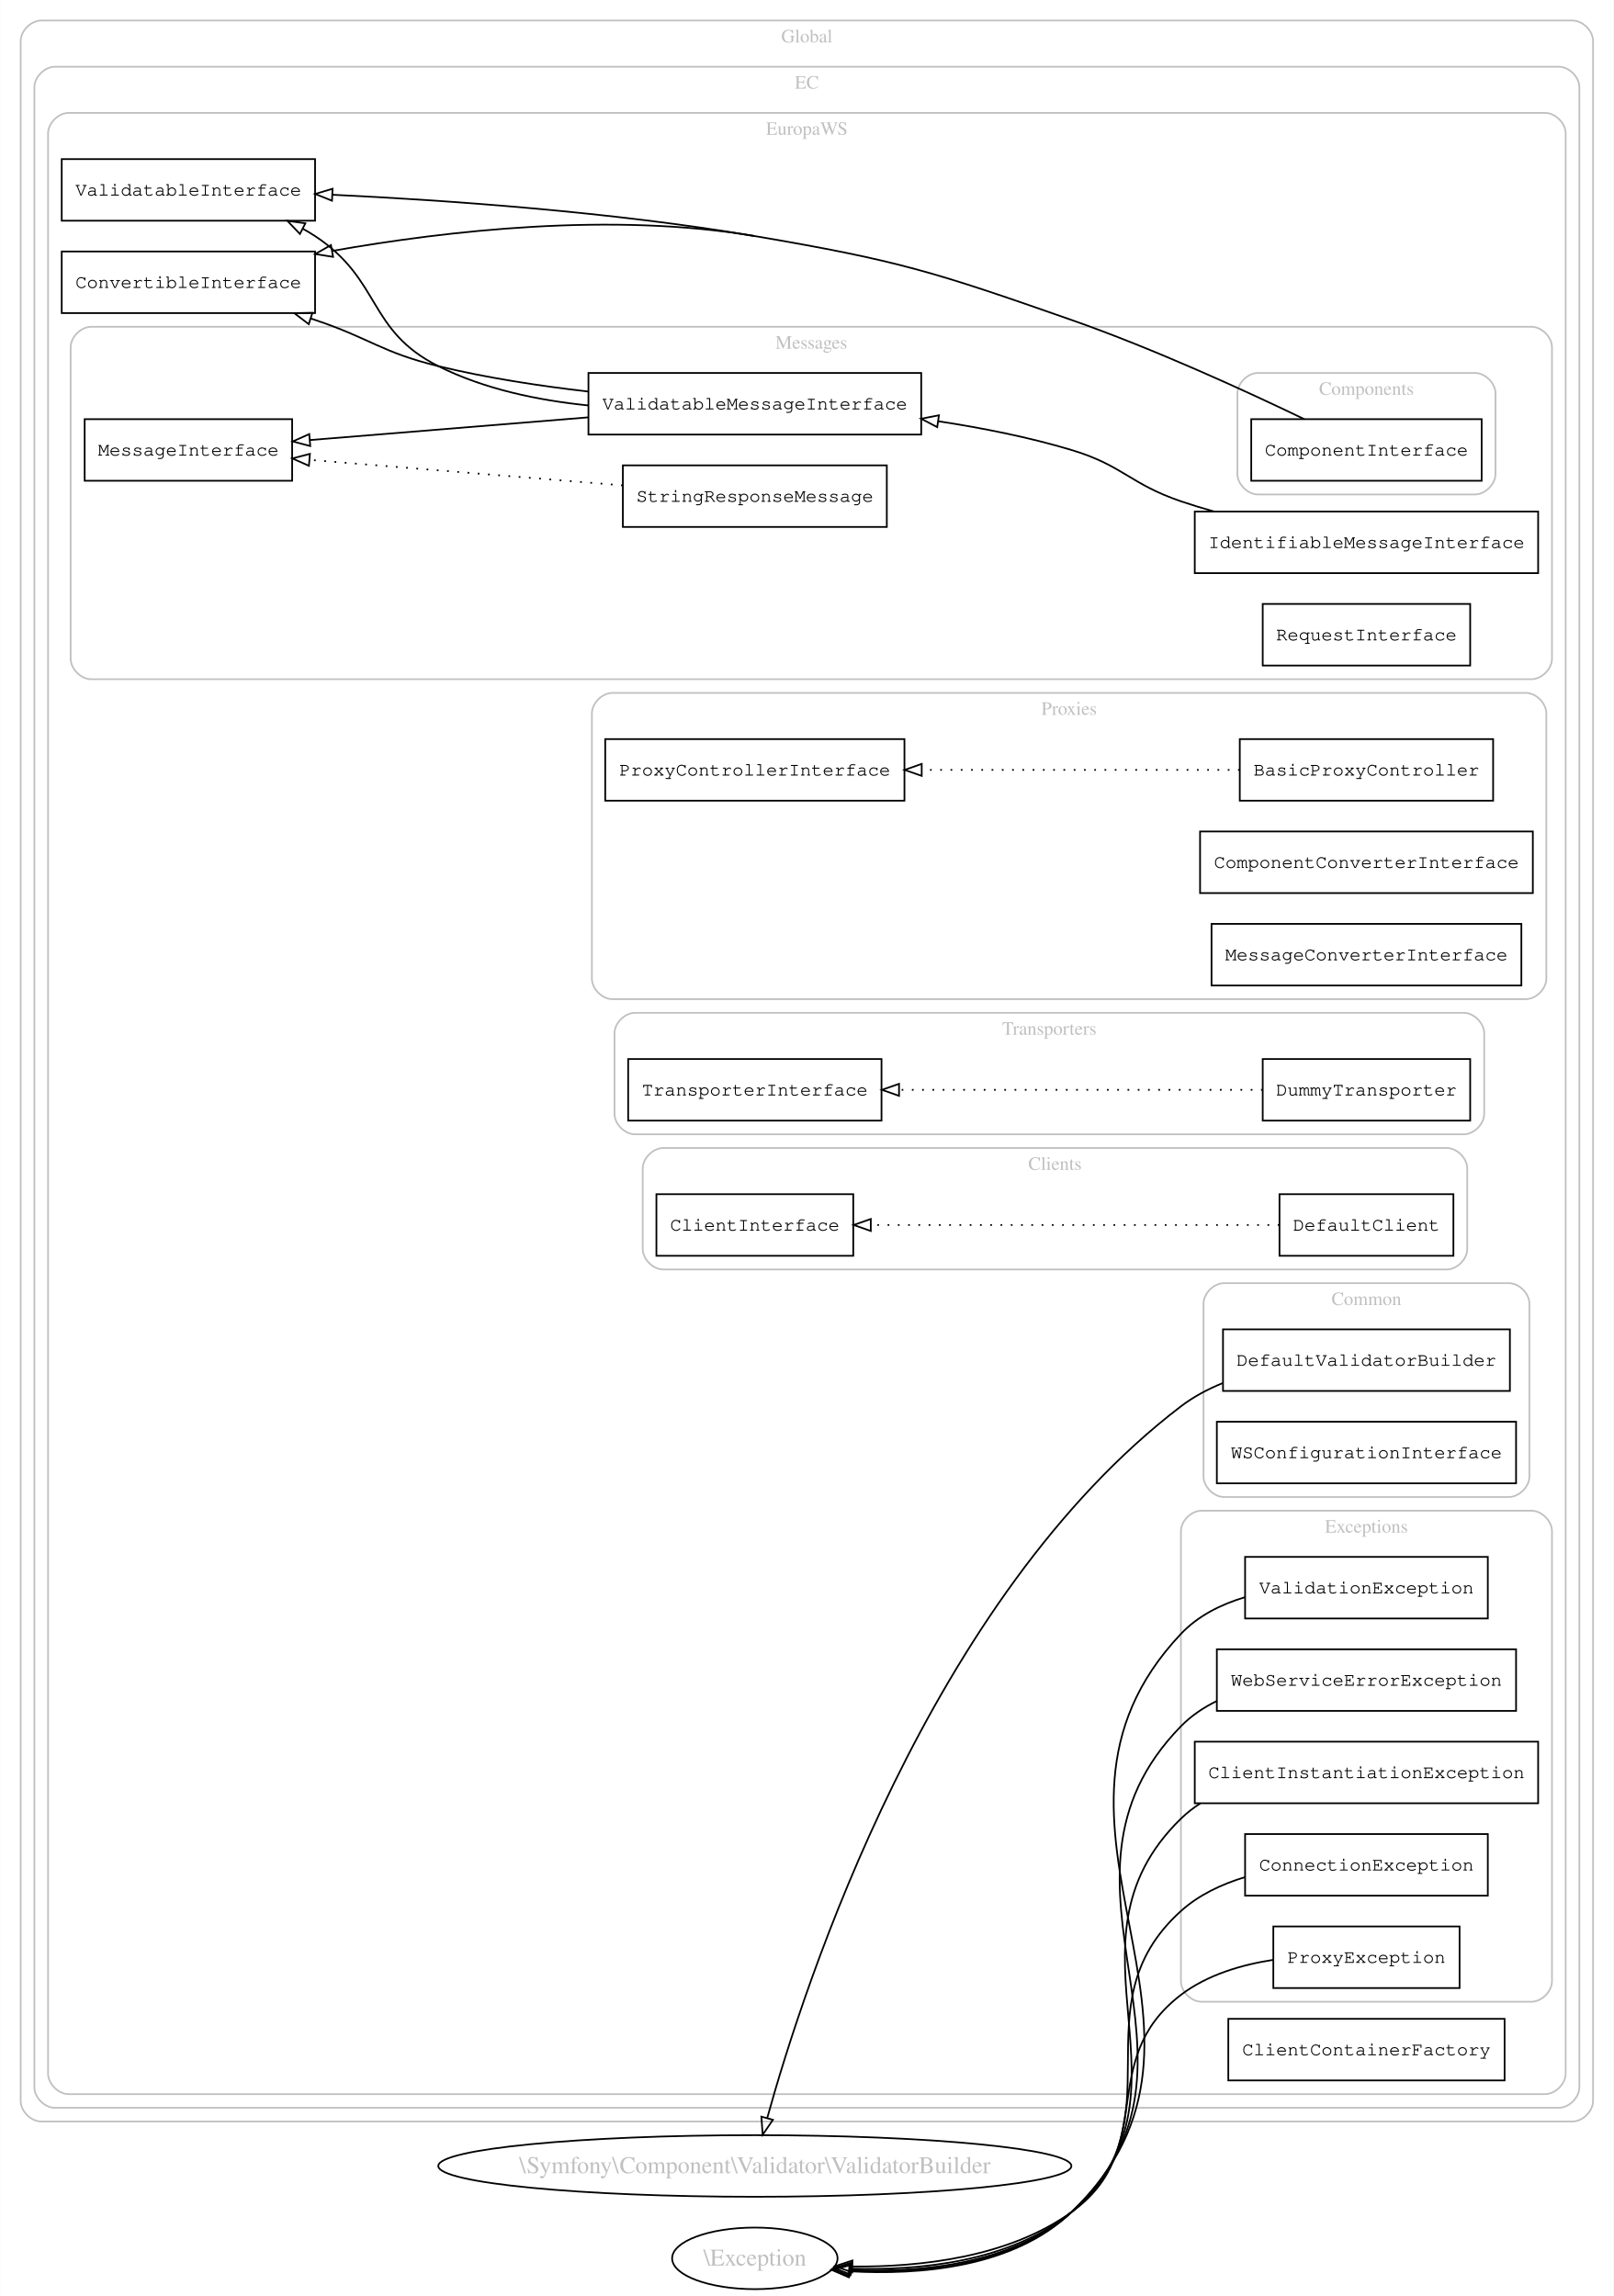
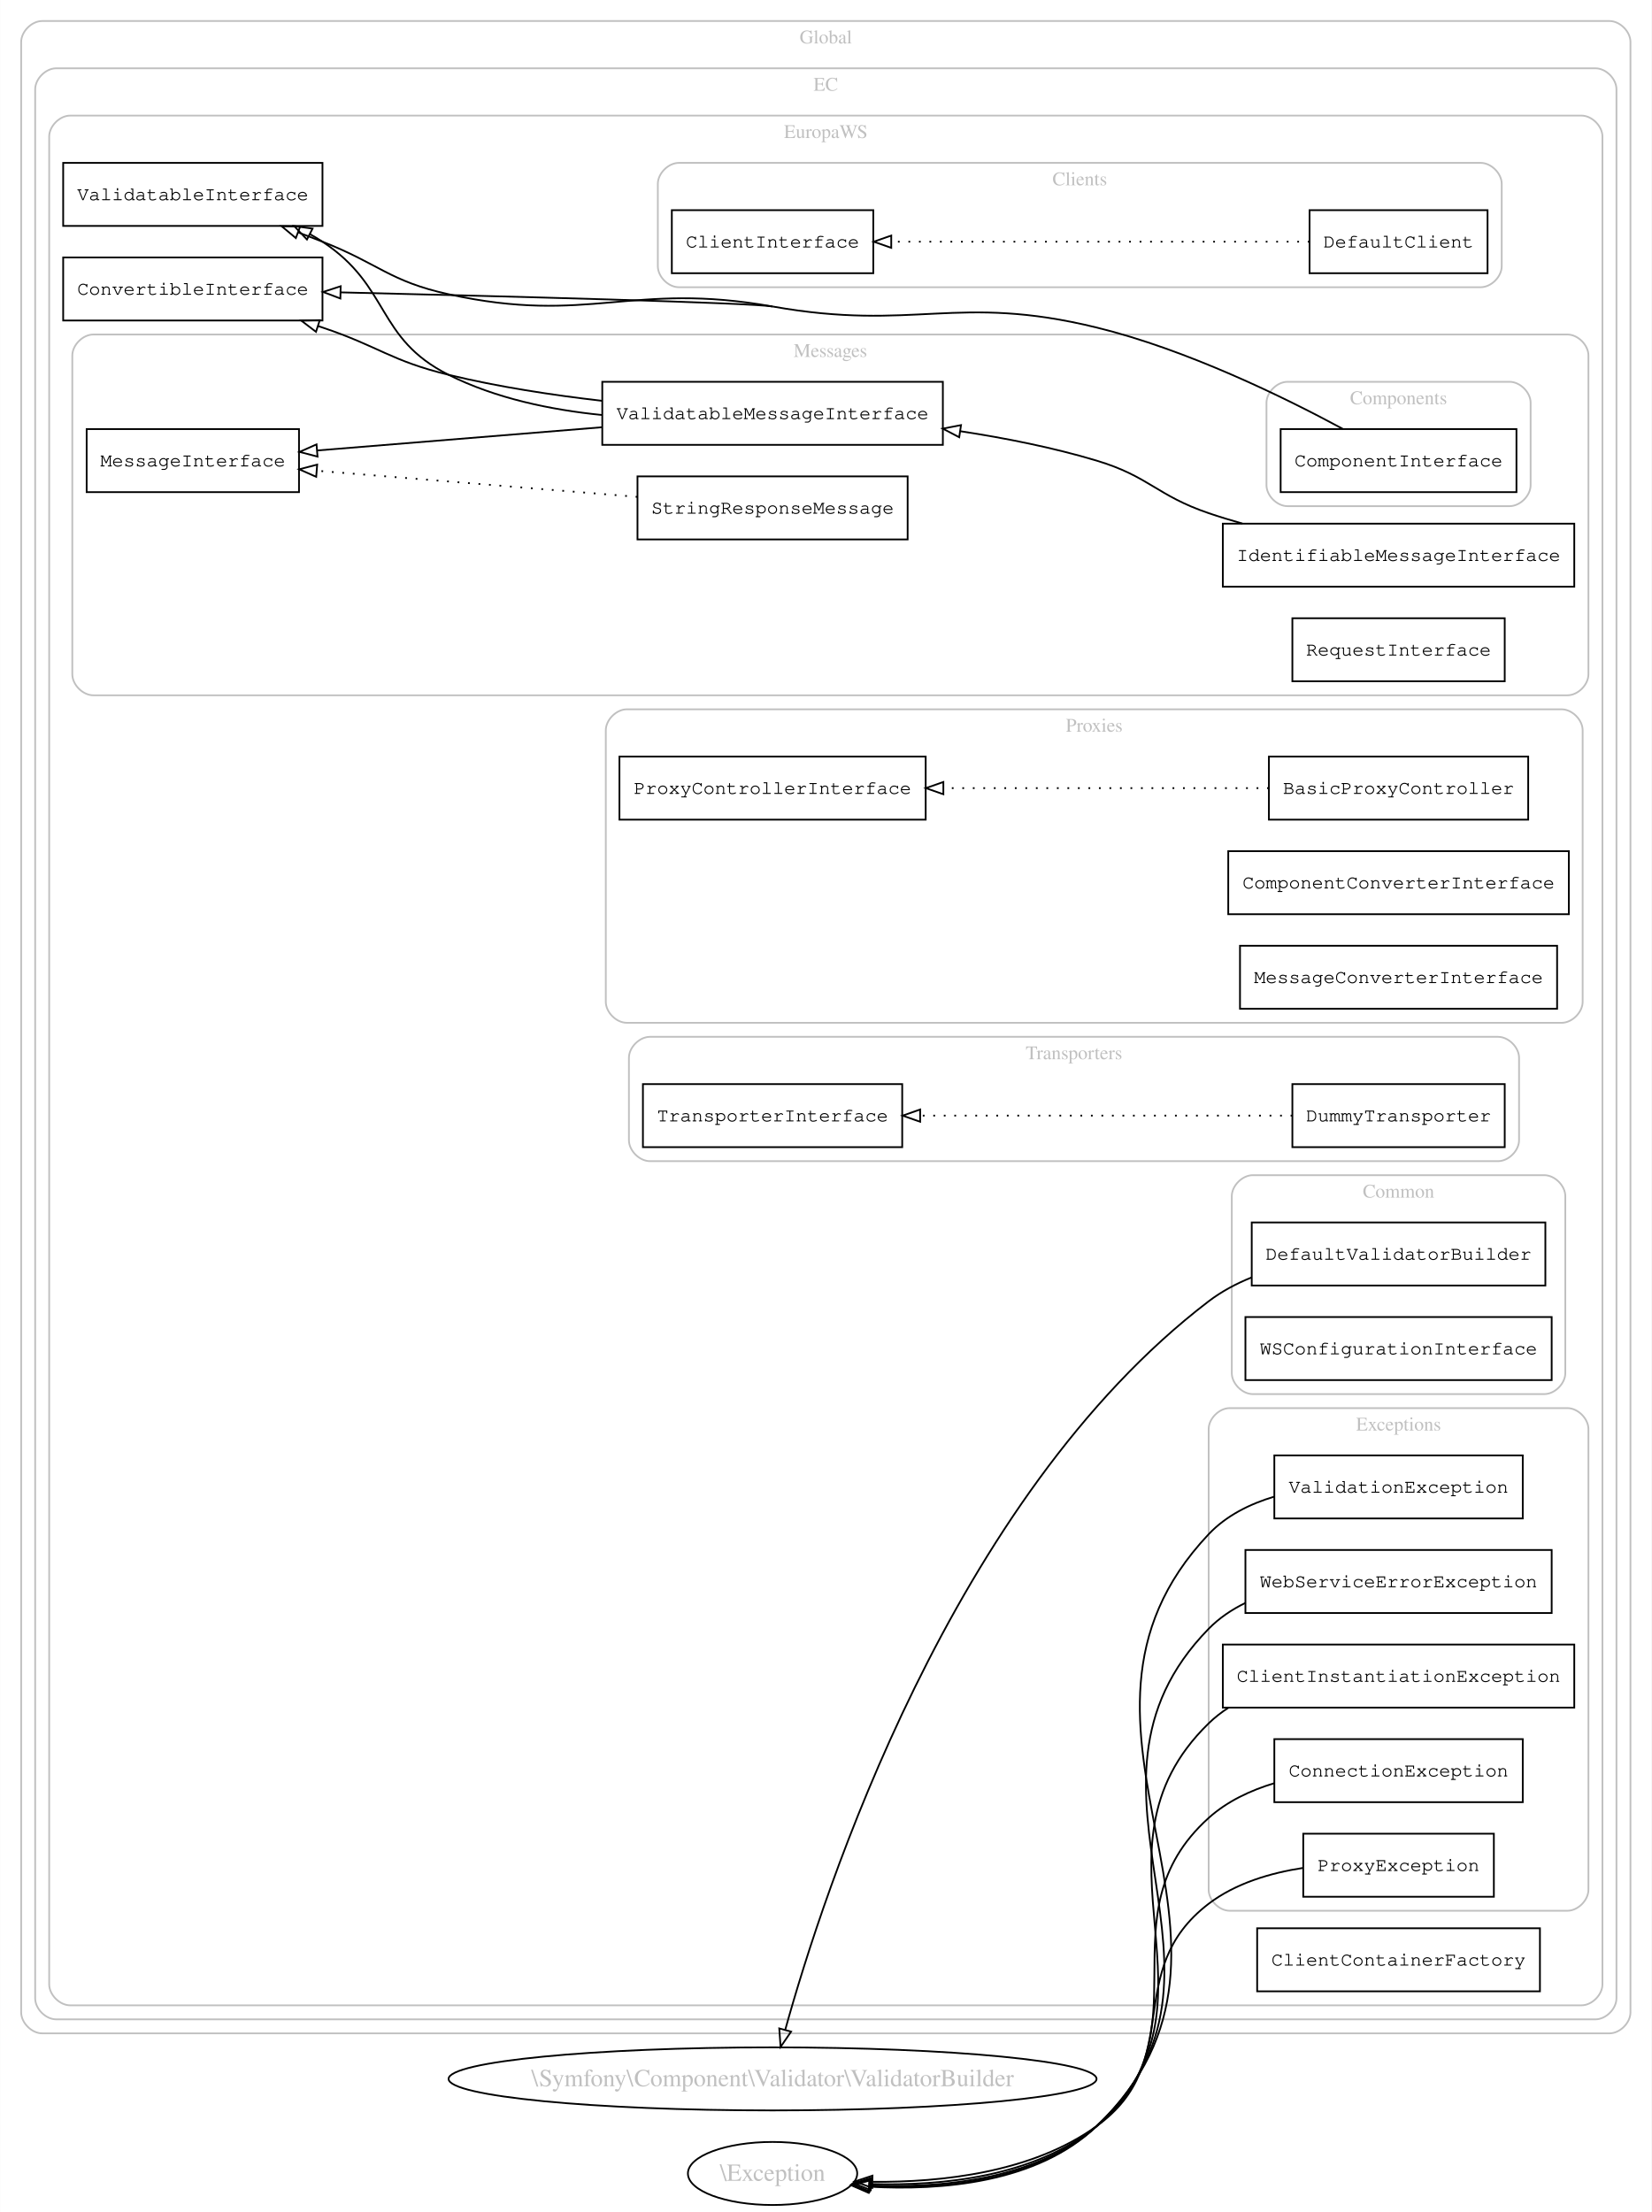
- <svg xmlns="http://www.w3.org/2000/svg" width="943pt" height="1342pt" viewBox="0.00 0.00 942.83 1342.00">
-   <g id="graph0" class="graph" transform="scale(1 1) rotate(0) translate(4 1338)">
-     <polygon fill="#ffffff" stroke="transparent" points="-4,4 -4,-1338 938.831,-1338 938.831,4 -4,4" />
+ <svg xmlns="http://www.w3.org/2000/svg" width="943pt" height="1263pt" viewBox="0.00 0.00 942.83 1263.00">
+   <g id="graph0" class="graph" transform="scale(1 1) rotate(0) translate(4 1259)">
+     <polygon fill="#ffffff" stroke="transparent" points="-4,4 -4,-1259 938.831,-1259 938.831,4 -4,4" />
    <g id="clust1" class="cluster">
-       <path fill="none" stroke="#c0c0c0" d="M20,-98C20,-98 914.831,-98 914.831,-98 920.831,-98 926.831,-104 926.831,-110 926.831,-110 926.831,-1314 926.831,-1314 926.831,-1320 920.831,-1326 914.831,-1326 914.831,-1326 20,-1326 20,-1326 14,-1326 8,-1320 8,-1314 8,-1314 8,-110 8,-110 8,-104 14,-98 20,-98" />
-       <text text-anchor="middle" x="467.416" y="-1313.2" font-family="Times,serif" font-size="11.00" fill="#c0c0c0">Global</text>
+       <path fill="none" stroke="#c0c0c0" d="M20,-98C20,-98 914.831,-98 914.831,-98 920.831,-98 926.831,-104 926.831,-110 926.831,-110 926.831,-1235 926.831,-1235 926.831,-1241 920.831,-1247 914.831,-1247 914.831,-1247 20,-1247 20,-1247 14,-1247 8,-1241 8,-1235 8,-1235 8,-110 8,-110 8,-104 14,-98 20,-98" />
+       <text text-anchor="middle" x="467.416" y="-1234.2" font-family="Times,serif" font-size="11.00" fill="#c0c0c0">Global</text>
    </g>
    <g id="clust2" class="cluster">
-       <path fill="none" stroke="#c0c0c0" d="M28,-106C28,-106 906.831,-106 906.831,-106 912.831,-106 918.831,-112 918.831,-118 918.831,-118 918.831,-1287 918.831,-1287 918.831,-1293 912.831,-1299 906.831,-1299 906.831,-1299 28,-1299 28,-1299 22,-1299 16,-1293 16,-1287 16,-1287 16,-118 16,-118 16,-112 22,-106 28,-106" />
-       <text text-anchor="middle" x="467.416" y="-1286.2" font-family="Times,serif" font-size="11.00" fill="#c0c0c0">EC</text>
+       <path fill="none" stroke="#c0c0c0" d="M28,-106C28,-106 906.831,-106 906.831,-106 912.831,-106 918.831,-112 918.831,-118 918.831,-118 918.831,-1208 918.831,-1208 918.831,-1214 912.831,-1220 906.831,-1220 906.831,-1220 28,-1220 28,-1220 22,-1220 16,-1214 16,-1208 16,-1208 16,-118 16,-118 16,-112 22,-106 28,-106" />
+       <text text-anchor="middle" x="467.416" y="-1207.2" font-family="Times,serif" font-size="11.00" fill="#c0c0c0">EC</text>
    </g>
    <g id="clust3" class="cluster">
-       <path fill="none" stroke="#c0c0c0" d="M36,-114C36,-114 898.831,-114 898.831,-114 904.831,-114 910.831,-120 910.831,-126 910.831,-126 910.831,-1260 910.831,-1260 910.831,-1266 904.831,-1272 898.831,-1272 898.831,-1272 36,-1272 36,-1272 30,-1272 24,-1266 24,-1260 24,-1260 24,-126 24,-126 24,-120 30,-114 36,-114" />
-       <text text-anchor="middle" x="467.416" y="-1259.2" font-family="Times,serif" font-size="11.00" fill="#c0c0c0">EuropaWS</text>
+       <path fill="none" stroke="#c0c0c0" d="M36,-114C36,-114 898.831,-114 898.831,-114 904.831,-114 910.831,-120 910.831,-126 910.831,-126 910.831,-1181 910.831,-1181 910.831,-1187 904.831,-1193 898.831,-1193 898.831,-1193 36,-1193 36,-1193 30,-1193 24,-1187 24,-1181 24,-1181 24,-126 24,-126 24,-120 30,-114 36,-114" />
+       <text text-anchor="middle" x="467.416" y="-1180.2" font-family="Times,serif" font-size="11.00" fill="#c0c0c0">EuropaWS</text>
+     </g>
+     <g id="clust4" class="cluster">
+       <path fill="none" stroke="#c0c0c0" d="M383.503,-1095C383.503,-1095 841.323,-1095 841.323,-1095 847.323,-1095 853.323,-1101 853.323,-1107 853.323,-1107 853.323,-1154 853.323,-1154 853.323,-1160 847.323,-1166 841.323,-1166 841.323,-1166 383.503,-1166 383.503,-1166 377.503,-1166 371.503,-1160 371.503,-1154 371.503,-1154 371.503,-1107 371.503,-1107 371.503,-1101 377.503,-1095 383.503,-1095" />
+       <text text-anchor="middle" x="612.413" y="-1153.2" font-family="Times,serif" font-size="11.00" fill="#c0c0c0">Clients</text>
    </g>
    <g id="clust5" class="cluster">
      <path fill="none" stroke="#c0c0c0" d="M711.203,-463C711.203,-463 877.629,-463 877.629,-463 883.629,-463 889.629,-469 889.629,-475 889.629,-475 889.629,-576 889.629,-576 889.629,-582 883.629,-588 877.629,-588 877.629,-588 711.203,-588 711.203,-588 705.203,-588 699.203,-582 699.203,-576 699.203,-576 699.203,-475 699.203,-475 699.203,-469 705.203,-463 711.203,-463" />
      <text text-anchor="middle" x="794.416" y="-575.2" font-family="Times,serif" font-size="11.00" fill="#c0c0c0">Common</text>
    </g>
    <g id="clust6" class="cluster">
      <path fill="none" stroke="#c0c0c0" d="M698.001,-168C698.001,-168 890.831,-168 890.831,-168 896.831,-168 902.831,-174 902.831,-180 902.831,-180 902.831,-443 902.831,-443 902.831,-449 896.831,-455 890.831,-455 890.831,-455 698.001,-455 698.001,-455 692.001,-455 686.001,-449 686.001,-443 686.001,-443 686.001,-180 686.001,-180 686.001,-174 692.001,-168 698.001,-168" />
      <text text-anchor="middle" x="794.416" y="-442.2" font-family="Times,serif" font-size="11.00" fill="#c0c0c0">Exceptions</text>
    </g>
    <g id="clust7" class="cluster">
-       <path fill="none" stroke="#c0c0c0" d="M49.202,-941C49.202,-941 890.831,-941 890.831,-941 896.831,-941 902.831,-947 902.831,-953 902.831,-953 902.831,-1135 902.831,-1135 902.831,-1141 896.831,-1147 890.831,-1147 890.831,-1147 49.202,-1147 49.202,-1147 43.202,-1147 37.202,-1141 37.202,-1135 37.202,-1135 37.202,-953 37.202,-953 37.202,-947 43.202,-941 49.202,-941" />
-       <text text-anchor="middle" x="470.017" y="-1134.2" font-family="Times,serif" font-size="11.00" fill="#c0c0c0">Messages</text>
+       <path fill="none" stroke="#c0c0c0" d="M49.202,-862C49.202,-862 890.831,-862 890.831,-862 896.831,-862 902.831,-868 902.831,-874 902.831,-874 902.831,-1056 902.831,-1056 902.831,-1062 896.831,-1068 890.831,-1068 890.831,-1068 49.202,-1068 49.202,-1068 43.202,-1068 37.202,-1062 37.202,-1056 37.202,-1056 37.202,-874 37.202,-874 37.202,-868 43.202,-862 49.202,-862" />
+       <text text-anchor="middle" x="470.017" y="-1055.2" font-family="Times,serif" font-size="11.00" fill="#c0c0c0">Messages</text>
    </g>
    <g id="clust8" class="cluster">
-       <path fill="none" stroke="#c0c0c0" d="M731.006,-1049C731.006,-1049 857.826,-1049 857.826,-1049 863.826,-1049 869.826,-1055 869.826,-1061 869.826,-1061 869.826,-1108 869.826,-1108 869.826,-1114 863.826,-1120 857.826,-1120 857.826,-1120 731.006,-1120 731.006,-1120 725.006,-1120 719.006,-1114 719.006,-1108 719.006,-1108 719.006,-1061 719.006,-1061 719.006,-1055 725.006,-1049 731.006,-1049" />
-       <text text-anchor="middle" x="794.416" y="-1107.2" font-family="Times,serif" font-size="11.00" fill="#c0c0c0">Components</text>
+       <path fill="none" stroke="#c0c0c0" d="M731.006,-970C731.006,-970 857.826,-970 857.826,-970 863.826,-970 869.826,-976 869.826,-982 869.826,-982 869.826,-1029 869.826,-1029 869.826,-1035 863.826,-1041 857.826,-1041 857.826,-1041 731.006,-1041 731.006,-1041 725.006,-1041 719.006,-1035 719.006,-1029 719.006,-1029 719.006,-982 719.006,-982 719.006,-976 725.006,-970 731.006,-970" />
+       <text text-anchor="middle" x="794.416" y="-1028.2" font-family="Times,serif" font-size="11.00" fill="#c0c0c0">Components</text>
    </g>
    <g id="clust9" class="cluster">
-       <path fill="none" stroke="#c0c0c0" d="M353.798,-754C353.798,-754 887.531,-754 887.531,-754 893.531,-754 899.531,-760 899.531,-766 899.531,-766 899.531,-921 899.531,-921 899.531,-927 893.531,-933 887.531,-933 887.531,-933 353.798,-933 353.798,-933 347.798,-933 341.798,-927 341.798,-921 341.798,-921 341.798,-766 341.798,-766 341.798,-760 347.798,-754 353.798,-754" />
-       <text text-anchor="middle" x="620.664" y="-920.2" font-family="Times,serif" font-size="11.00" fill="#c0c0c0">Proxies</text>
+       <path fill="none" stroke="#c0c0c0" d="M353.798,-675C353.798,-675 887.531,-675 887.531,-675 893.531,-675 899.531,-681 899.531,-687 899.531,-687 899.531,-842 899.531,-842 899.531,-848 893.531,-854 887.531,-854 887.531,-854 353.798,-854 353.798,-854 347.798,-854 341.798,-848 341.798,-842 341.798,-842 341.798,-687 341.798,-687 341.798,-681 347.798,-675 353.798,-675" />
+       <text text-anchor="middle" x="620.664" y="-841.2" font-family="Times,serif" font-size="11.00" fill="#c0c0c0">Proxies</text>
    </g>
    <g id="clust10" class="cluster">
-       <path fill="none" stroke="#c0c0c0" d="M367.001,-675C367.001,-675 851.225,-675 851.225,-675 857.225,-675 863.225,-681 863.225,-687 863.225,-687 863.225,-734 863.225,-734 863.225,-740 857.225,-746 851.225,-746 851.225,-746 367.001,-746 367.001,-746 361.001,-746 355.001,-740 355.001,-734 355.001,-734 355.001,-687 355.001,-687 355.001,-681 361.001,-675 367.001,-675" />
-       <text text-anchor="middle" x="609.113" y="-733.2" font-family="Times,serif" font-size="11.00" fill="#c0c0c0">Transporters</text>
-     </g>
-     <g id="clust4" class="cluster">
-       <path fill="none" stroke="#c0c0c0" d="M383.503,-596C383.503,-596 841.323,-596 841.323,-596 847.323,-596 853.323,-602 853.323,-608 853.323,-608 853.323,-655 853.323,-655 853.323,-661 847.323,-667 841.323,-667 841.323,-667 383.503,-667 383.503,-667 377.503,-667 371.503,-661 371.503,-655 371.503,-655 371.503,-608 371.503,-608 371.503,-602 377.503,-596 383.503,-596" />
-       <text text-anchor="middle" x="612.413" y="-654.2" font-family="Times,serif" font-size="11.00" fill="#c0c0c0">Clients</text>
+       <path fill="none" stroke="#c0c0c0" d="M367.001,-596C367.001,-596 851.225,-596 851.225,-596 857.225,-596 863.225,-602 863.225,-608 863.225,-608 863.225,-655 863.225,-655 863.225,-661 857.225,-667 851.225,-667 851.225,-667 367.001,-667 367.001,-667 361.001,-667 355.001,-661 355.001,-655 355.001,-655 355.001,-608 355.001,-608 355.001,-602 361.001,-596 367.001,-596" />
+       <text text-anchor="middle" x="609.113" y="-654.2" font-family="Times,serif" font-size="11.00" fill="#c0c0c0">Transporters</text>
    </g>
    <g id="node1" class="node">
-       <polygon fill="none" stroke="#000000" points="845.23,-640 743.602,-640 743.602,-604 845.23,-604 845.23,-640" />
-       <text text-anchor="middle" x="794.416" y="-618.7" font-family="Courier,monospace" font-size="11.00" fill="#000000">DefaultClient</text>
+       <polygon fill="none" stroke="#000000" points="845.23,-1139 743.602,-1139 743.602,-1103 845.23,-1103 845.23,-1139" />
+       <text text-anchor="middle" x="794.416" y="-1117.7" font-family="Courier,monospace" font-size="11.00" fill="#000000">DefaultClient</text>
    </g>
    <g id="node2" class="node">
-       <polygon fill="none" stroke="#000000" points="494.527,-640 379.495,-640 379.495,-604 494.527,-604 494.527,-640" />
-       <text text-anchor="middle" x="437.011" y="-618.7" font-family="Courier,monospace" font-size="11.00" fill="#000000">ClientInterface</text>
+       <polygon fill="none" stroke="#000000" points="494.527,-1139 379.495,-1139 379.495,-1103 494.527,-1103 494.527,-1139" />
+       <text text-anchor="middle" x="437.011" y="-1117.7" font-family="Courier,monospace" font-size="11.00" fill="#000000">ClientInterface</text>
    </g>
    <g id="edge1" class="edge">
-       <path fill="none" stroke="#000000" stroke-dasharray="1,5" d="M743.588,-622C681.079,-622 574.734,-622 505.179,-622" />
-       <polygon fill="none" stroke="#000000" points="504.769,-618.5 494.769,-622 504.769,-625.5 504.769,-618.5" />
+       <path fill="none" stroke="#000000" stroke-dasharray="1,5" d="M743.588,-1121C681.079,-1121 574.734,-1121 505.179,-1121" />
+       <polygon fill="none" stroke="#000000" points="504.769,-1117.5 494.769,-1121 504.769,-1124.5 504.769,-1117.5" />
    </g>
    <g id="node3" class="node">
      <polygon fill="none" stroke="#000000" points="878.241,-561 710.591,-561 710.591,-525 878.241,-525 878.241,-561" />
      <text text-anchor="middle" x="794.416" y="-539.7" font-family="Courier,monospace" font-size="11.00" fill="#000000">DefaultValidatorBuilder</text>
    </g>
    <g id="node25" class="node">
      <ellipse fill="none" stroke="#000000" cx="437.011" cy="-72" rx="184.98" ry="18" />
      <text text-anchor="middle" x="437.011" y="-67.8" font-family="Times,serif" font-size="14.00" fill="#c0c0c0">\Symfony\Component\Validator\ValidatorBuilder</text>
    </g>
    <g id="edge2" class="edge">
      <path fill="none" stroke="#000000" d="M710.389,-529.567C701.664,-526.035 693.325,-521.59 686.001,-516 539.092,-403.88 466.053,-178.679 444.225,-99.945" />
      <polygon fill="none" stroke="#000000" points="447.591,-98.983 441.593,-90.249 440.835,-100.817 447.591,-98.983" />
    </g>
    <g id="node4" class="node">
      <polygon fill="none" stroke="#000000" points="881.842,-507 706.99,-507 706.99,-471 881.842,-471 881.842,-507" />
      <text text-anchor="middle" x="794.416" y="-485.7" font-family="Courier,monospace" font-size="11.00" fill="#000000">WSConfigurationInterface</text>
    </g>
    <g id="node5" class="node">
      <polygon fill="none" stroke="#000000" points="894.746,-320 694.086,-320 694.086,-284 894.746,-284 894.746,-320" />
      <text text-anchor="middle" x="794.416" y="-298.7" font-family="Courier,monospace" font-size="11.00" fill="#000000">ClientInstantiationException</text>
    </g>
    <g id="node26" class="node">
      <ellipse fill="none" stroke="#000000" cx="437.011" cy="-18" rx="48.334" ry="18" />
      <text text-anchor="middle" x="437.011" y="-13.8" font-family="Times,serif" font-size="14.00" fill="#c0c0c0">\Exception</text>
    </g>
    <g id="edge3" class="edge">
      <path fill="none" stroke="#000000" d="M697.39,-283.983C693.307,-281.361 689.477,-278.382 686.001,-275 609.955,-201.004 701.62,-115.137 622.001,-45 587.088,-14.245 533.27,-9.467 492.666,-11.218" />
      <polygon fill="none" stroke="#000000" points="492.43,-7.726 482.647,-11.792 492.831,-14.714 492.43,-7.726" />
    </g>
    <g id="node6" class="node">
      <polygon fill="none" stroke="#000000" points="865.337,-266 723.495,-266 723.495,-230 865.337,-230 865.337,-266" />
      <text text-anchor="middle" x="794.416" y="-244.7" font-family="Courier,monospace" font-size="11.00" fill="#000000">ConnectionException</text>
    </g>
    <g id="edge4" class="edge">
      <path fill="none" stroke="#000000" d="M723.552,-240.859C709.861,-236.742 696.524,-230.475 686.001,-221 624.147,-165.305 686.539,-97.561 622.001,-45 586.349,-15.964 533.504,-10.796 493.414,-11.971" />
      <polygon fill="none" stroke="#000000" points="493.093,-8.482 483.254,-12.411 493.396,-15.475 493.093,-8.482" />
    </g>
    <g id="node7" class="node">
      <polygon fill="none" stroke="#000000" points="848.832,-212 740,-212 740,-176 848.832,-176 848.832,-212" />
      <text text-anchor="middle" x="794.416" y="-190.7" font-family="Courier,monospace" font-size="11.00" fill="#000000">ProxyException</text>
    </g>
    <g id="edge5" class="edge">
      <path fill="none" stroke="#000000" d="M739.989,-192.475C721.347,-189.621 701.342,-183.713 686.001,-172 635.764,-133.643 673.279,-81.955 622.001,-45 585.261,-18.522 533.615,-12.887 494.227,-13.239" />
      <polygon fill="none" stroke="#000000" points="493.901,-9.745 483.981,-13.466 494.056,-16.744 493.901,-9.745" />
    </g>
    <g id="node8" class="node">
      <polygon fill="none" stroke="#000000" points="865.337,-428 723.495,-428 723.495,-392 865.337,-392 865.337,-428" />
      <text text-anchor="middle" x="794.416" y="-406.7" font-family="Courier,monospace" font-size="11.00" fill="#000000">ValidationException</text>
    </g>
    <g id="edge6" class="edge">
      <path fill="none" stroke="#000000" d="M723.446,-404.454C709.433,-400.272 695.991,-393.575 686.001,-383 581.012,-271.856 732.369,-150.805 622.001,-45 588.091,-12.491 533.394,-8.111 492.253,-10.445" />
      <polygon fill="none" stroke="#000000" points="491.832,-6.966 482.107,-11.169 492.331,-13.948 491.832,-6.966" />
    </g>
    <g id="node9" class="node">
      <polygon fill="none" stroke="#000000" points="881.842,-374 706.99,-374 706.99,-338 881.842,-338 881.842,-374" />
      <text text-anchor="middle" x="794.416" y="-352.7" font-family="Courier,monospace" font-size="11.00" fill="#000000">WebServiceErrorException</text>
    </g>
    <g id="edge7" class="edge">
      <path fill="none" stroke="#000000" d="M707.047,-343.801C699.248,-340.013 692.036,-335.172 686.001,-329 595.542,-236.489 716.933,-132.915 622.001,-45 587.644,-13.183 533.258,-8.653 492.33,-10.759" />
      <polygon fill="none" stroke="#000000" points="491.983,-7.274 482.235,-11.424 492.444,-14.259 491.983,-7.274" />
    </g>
    <g id="node10" class="node">
-       <polygon fill="none" stroke="#000000" points="861.736,-1093 727.097,-1093 727.097,-1057 861.736,-1057 861.736,-1093" />
-       <text text-anchor="middle" x="794.416" y="-1071.7" font-family="Courier,monospace" font-size="11.00" fill="#000000">ComponentInterface</text>
+       <polygon fill="none" stroke="#000000" points="861.736,-1014 727.097,-1014 727.097,-978 861.736,-978 861.736,-1014" />
+       <text text-anchor="middle" x="794.416" y="-992.7" font-family="Courier,monospace" font-size="11.00" fill="#000000">ComponentInterface</text>
    </g>
    <g id="node23" class="node">
-       <polygon fill="none" stroke="#000000" points="180.032,-1191 31.989,-1191 31.989,-1155 180.032,-1155 180.032,-1191" />
-       <text text-anchor="middle" x="106.011" y="-1169.7" font-family="Courier,monospace" font-size="11.00" fill="#000000">ConvertibleInterface</text>
+       <polygon fill="none" stroke="#000000" points="180.032,-1112 31.989,-1112 31.989,-1076 180.032,-1076 180.032,-1112" />
+       <text text-anchor="middle" x="106.011" y="-1090.7" font-family="Courier,monospace" font-size="11.00" fill="#000000">ConvertibleInterface</text>
    </g>
    <g id="edge12" class="edge">
-       <path fill="none" stroke="#000000" d="M758.09,-1093.005C723.65,-1109.594 670.161,-1134.124 622.001,-1151 541.734,-1179.128 520.864,-1185.759 437.011,-1200" />
-       <path fill="none" stroke="#000000" d="M437.011,-1200C353.748,-1214.14 257.4,-1203.259 190.201,-1191.361" />
-       <polygon fill="none" stroke="#000000" points="190.553,-1187.867 180.088,-1189.524 189.302,-1194.755 190.553,-1187.867" />
+       <path fill="none" stroke="#000000" d="M762.57,-1014.121C728.847,-1032.316 673.476,-1059.405 622.001,-1072 541.972,-1091.582 518.124,-1069.544 437.011,-1084" />
+       <path fill="none" stroke="#000000" d="M437.011,-1084C425.048,-1086.132 284.485,-1089.81 190.422,-1092.062" />
+       <polygon fill="none" stroke="#000000" points="190.247,-1088.565 180.333,-1092.302 190.414,-1095.563 190.247,-1088.565" />
    </g>
    <g id="node24" class="node">
-       <polygon fill="none" stroke="#000000" points="180.032,-1245 31.989,-1245 31.989,-1209 180.032,-1209 180.032,-1245" />
-       <text text-anchor="middle" x="106.011" y="-1223.7" font-family="Courier,monospace" font-size="11.00" fill="#000000">ValidatableInterface</text>
+       <polygon fill="none" stroke="#000000" points="180.032,-1166 31.989,-1166 31.989,-1130 180.032,-1130 180.032,-1166" />
+       <text text-anchor="middle" x="106.011" y="-1144.7" font-family="Courier,monospace" font-size="11.00" fill="#000000">ValidatableInterface</text>
    </g>
    <g id="edge11" class="edge">
-       <path fill="none" stroke="#000000" d="M437.011,-1200C353.748,-1214.14 257.4,-1220.939 190.201,-1224.167" />
-       <polygon fill="none" stroke="#000000" points="189.915,-1220.677 180.088,-1224.637 190.24,-1227.669 189.915,-1220.677" />
+       <path fill="none" stroke="#000000" d="M437.011,-1084C356.011,-1098.436 332.381,-1073.341 252.022,-1091 218.163,-1098.44 212.313,-1108.39 180.022,-1121 175.558,-1122.743 170.931,-1124.514 166.268,-1126.274" />
+       <polygon fill="none" stroke="#000000" points="164.827,-1123.076 156.686,-1129.856 167.279,-1129.632 164.827,-1123.076" />
    </g>
    <g id="node11" class="node">
-       <polygon fill="none" stroke="#000000" points="514.134,-1066 359.888,-1066 359.888,-1030 514.134,-1030 514.134,-1066" />
-       <text text-anchor="middle" x="437.011" y="-1044.7" font-family="Courier,monospace" font-size="11.00" fill="#000000">StringResponseMessage</text>
+       <polygon fill="none" stroke="#000000" points="514.134,-987 359.888,-987 359.888,-951 514.134,-951 514.134,-987" />
+       <text text-anchor="middle" x="437.011" y="-965.7" font-family="Courier,monospace" font-size="11.00" fill="#000000">StringResponseMessage</text>
    </g>
    <g id="node13" class="node">
-       <polygon fill="none" stroke="#000000" points="166.629,-1093 45.393,-1093 45.393,-1057 166.629,-1057 166.629,-1093" />
-       <text text-anchor="middle" x="106.011" y="-1071.7" font-family="Courier,monospace" font-size="11.00" fill="#000000">MessageInterface</text>
+       <polygon fill="none" stroke="#000000" points="166.629,-1014 45.393,-1014 45.393,-978 166.629,-978 166.629,-1014" />
+       <text text-anchor="middle" x="106.011" y="-992.7" font-family="Courier,monospace" font-size="11.00" fill="#000000">MessageInterface</text>
    </g>
    <g id="edge8" class="edge">
-       <path fill="none" stroke="#000000" stroke-dasharray="1,5" d="M359.824,-1054.296C304.549,-1058.805 230.686,-1064.83 176.899,-1069.217" />
-       <polygon fill="none" stroke="#000000" points="176.443,-1065.743 166.761,-1070.045 177.012,-1072.72 176.443,-1065.743" />
+       <path fill="none" stroke="#000000" stroke-dasharray="1,5" d="M359.824,-975.296C304.549,-979.805 230.686,-985.83 176.899,-990.217" />
+       <polygon fill="none" stroke="#000000" points="176.443,-986.743 166.761,-991.045 177.012,-993.72 176.443,-986.743" />
    </g>
    <g id="node12" class="node">
-       <polygon fill="none" stroke="#000000" points="894.746,-1039 694.086,-1039 694.086,-1003 894.746,-1003 894.746,-1039" />
-       <text text-anchor="middle" x="794.416" y="-1017.7" font-family="Courier,monospace" font-size="11.00" fill="#000000">IdentifiableMessageInterface</text>
+       <polygon fill="none" stroke="#000000" points="894.746,-960 694.086,-960 694.086,-924 894.746,-924 894.746,-960" />
+       <text text-anchor="middle" x="794.416" y="-938.7" font-family="Courier,monospace" font-size="11.00" fill="#000000">IdentifiableMessageInterface</text>
    </g>
    <g id="node15" class="node">
-       <polygon fill="none" stroke="#000000" points="534.24,-1120 339.782,-1120 339.782,-1084 534.24,-1084 534.24,-1120" />
-       <text text-anchor="middle" x="437.011" y="-1098.7" font-family="Courier,monospace" font-size="11.00" fill="#000000">ValidatableMessageInterface</text>
+       <polygon fill="none" stroke="#000000" points="534.24,-1041 339.782,-1041 339.782,-1005 534.24,-1005 534.24,-1041" />
+       <text text-anchor="middle" x="437.011" y="-1019.7" font-family="Courier,monospace" font-size="11.00" fill="#000000">ValidatableMessageInterface</text>
    </g>
    <g id="edge13" class="edge">
-       <path fill="none" stroke="#000000" d="M705.229,-1039.077C698.675,-1040.914 692.206,-1042.888 686.001,-1045 656.263,-1055.123 652.089,-1065.968 622.001,-1075 597.302,-1082.414 570.115,-1087.827 544.364,-1091.767" />
-       <polygon fill="none" stroke="#000000" points="543.58,-1088.344 534.194,-1093.259 544.596,-1095.27 543.58,-1088.344" />
+       <path fill="none" stroke="#000000" d="M705.229,-960.077C698.675,-961.913 692.206,-963.888 686.001,-966 656.263,-976.123 652.089,-986.968 622.001,-996 597.302,-1003.414 570.115,-1008.827 544.364,-1012.767" />
+       <polygon fill="none" stroke="#000000" points="543.58,-1009.344 534.194,-1014.259 544.596,-1016.27 543.58,-1009.344" />
    </g>
    <g id="node14" class="node">
-       <polygon fill="none" stroke="#000000" points="855.034,-985 733.798,-985 733.798,-949 855.034,-949 855.034,-985" />
-       <text text-anchor="middle" x="794.416" y="-963.7" font-family="Courier,monospace" font-size="11.00" fill="#000000">RequestInterface</text>
+       <polygon fill="none" stroke="#000000" points="855.034,-906 733.798,-906 733.798,-870 855.034,-870 855.034,-906" />
+       <text text-anchor="middle" x="794.416" y="-884.7" font-family="Courier,monospace" font-size="11.00" fill="#000000">RequestInterface</text>
    </g>
    <g id="edge14" class="edge">
-       <path fill="none" stroke="#000000" d="M339.49,-1094.045C287.436,-1089.799 224.521,-1084.667 177.123,-1080.801" />
-       <polygon fill="none" stroke="#000000" points="177.202,-1077.296 166.95,-1079.971 176.633,-1084.272 177.202,-1077.296" />
+       <path fill="none" stroke="#000000" d="M339.49,-1015.045C287.436,-1010.799 224.521,-1005.667 177.123,-1001.801" />
+       <polygon fill="none" stroke="#000000" points="177.202,-998.296 166.95,-1000.971 176.633,-1005.272 177.202,-998.296" />
    </g>
    <g id="edge16" class="edge">
-       <path fill="none" stroke="#000000" d="M339.737,-1109.132C311.219,-1112.413 280.148,-1117.159 252.022,-1124 218.813,-1132.076 212.421,-1140.124 180.022,-1151 179.16,-1151.289 178.292,-1151.579 177.418,-1151.868" />
-       <polygon fill="none" stroke="#000000" points="176.332,-1148.541 167.899,-1154.954 178.491,-1155.199 176.332,-1148.541" />
+       <path fill="none" stroke="#000000" d="M339.737,-1030.132C311.219,-1033.413 280.148,-1038.159 252.022,-1045 218.813,-1053.076 212.421,-1061.124 180.022,-1072 179.16,-1072.289 178.292,-1072.579 177.418,-1072.868" />
+       <polygon fill="none" stroke="#000000" points="176.332,-1069.541 167.899,-1075.954 178.491,-1076.199 176.332,-1069.541" />
    </g>
    <g id="edge15" class="edge">
-       <path fill="none" stroke="#000000" d="M339.74,-1101.029C310.323,-1103.978 278.757,-1110.574 252.022,-1124 210.441,-1144.881 218.913,-1174.458 180.022,-1200 177.742,-1201.497 175.369,-1202.925 172.93,-1204.284" />
-       <polygon fill="none" stroke="#000000" points="171.178,-1201.249 163.865,-1208.916 174.363,-1207.483 171.178,-1201.249" />
+       <path fill="none" stroke="#000000" d="M339.74,-1022.029C310.323,-1024.978 278.757,-1031.574 252.022,-1045 210.441,-1065.881 218.913,-1095.458 180.022,-1121 177.742,-1122.497 175.369,-1123.925 172.93,-1125.284" />
+       <polygon fill="none" stroke="#000000" points="171.178,-1122.249 163.865,-1129.916 174.363,-1128.483 171.178,-1122.249" />
    </g>
    <g id="node16" class="node">
-       <polygon fill="none" stroke="#000000" points="868.438,-906 720.395,-906 720.395,-870 868.438,-870 868.438,-906" />
-       <text text-anchor="middle" x="794.416" y="-884.7" font-family="Courier,monospace" font-size="11.00" fill="#000000">BasicProxyController</text>
+       <polygon fill="none" stroke="#000000" points="868.438,-827 720.395,-827 720.395,-791 868.438,-791 868.438,-827" />
+       <text text-anchor="middle" x="794.416" y="-805.7" font-family="Courier,monospace" font-size="11.00" fill="#000000">BasicProxyController</text>
    </g>
    <g id="node19" class="node">
-       <polygon fill="none" stroke="#000000" points="524.438,-906 349.585,-906 349.585,-870 524.438,-870 524.438,-906" />
-       <text text-anchor="middle" x="437.011" y="-884.7" font-family="Courier,monospace" font-size="11.00" fill="#000000">ProxyControllerInterface</text>
+       <polygon fill="none" stroke="#000000" points="524.438,-827 349.585,-827 349.585,-791 524.438,-791 524.438,-827" />
+       <text text-anchor="middle" x="437.011" y="-805.7" font-family="Courier,monospace" font-size="11.00" fill="#000000">ProxyControllerInterface</text>
    </g>
    <g id="edge9" class="edge">
-       <path fill="none" stroke="#000000" stroke-dasharray="1,5" d="M720.362,-888C666.532,-888 593.143,-888 534.542,-888" />
-       <polygon fill="none" stroke="#000000" points="534.526,-884.5 524.526,-888 534.526,-891.5 534.526,-884.5" />
+       <path fill="none" stroke="#000000" stroke-dasharray="1,5" d="M720.362,-809C666.532,-809 593.143,-809 534.542,-809" />
+       <polygon fill="none" stroke="#000000" points="534.526,-805.5 524.526,-809 534.526,-812.5 534.526,-805.5" />
    </g>
    <g id="node17" class="node">
-       <polygon fill="none" stroke="#000000" points="891.645,-852 697.187,-852 697.187,-816 891.645,-816 891.645,-852" />
-       <text text-anchor="middle" x="794.416" y="-830.7" font-family="Courier,monospace" font-size="11.00" fill="#000000">ComponentConverterInterface</text>
+       <polygon fill="none" stroke="#000000" points="891.645,-773 697.187,-773 697.187,-737 891.645,-737 891.645,-773" />
+       <text text-anchor="middle" x="794.416" y="-751.7" font-family="Courier,monospace" font-size="11.00" fill="#000000">ComponentConverterInterface</text>
    </g>
    <g id="node18" class="node">
-       <polygon fill="none" stroke="#000000" points="884.943,-798 703.889,-798 703.889,-762 884.943,-762 884.943,-798" />
-       <text text-anchor="middle" x="794.416" y="-776.7" font-family="Courier,monospace" font-size="11.00" fill="#000000">MessageConverterInterface</text>
+       <polygon fill="none" stroke="#000000" points="884.943,-719 703.889,-719 703.889,-683 884.943,-683 884.943,-719" />
+       <text text-anchor="middle" x="794.416" y="-697.7" font-family="Courier,monospace" font-size="11.00" fill="#000000">MessageConverterInterface</text>
    </g>
    <g id="node20" class="node">
-       <polygon fill="none" stroke="#000000" points="855.034,-719 733.798,-719 733.798,-683 855.034,-683 855.034,-719" />
-       <text text-anchor="middle" x="794.416" y="-697.7" font-family="Courier,monospace" font-size="11.00" fill="#000000">DummyTransporter</text>
+       <polygon fill="none" stroke="#000000" points="855.034,-640 733.798,-640 733.798,-604 855.034,-604 855.034,-640" />
+       <text text-anchor="middle" x="794.416" y="-618.7" font-family="Courier,monospace" font-size="11.00" fill="#000000">DummyTransporter</text>
    </g>
    <g id="node21" class="node">
-       <polygon fill="none" stroke="#000000" points="511.033,-719 362.99,-719 362.99,-683 511.033,-683 511.033,-719" />
-       <text text-anchor="middle" x="437.011" y="-697.7" font-family="Courier,monospace" font-size="11.00" fill="#000000">TransporterInterface</text>
+       <polygon fill="none" stroke="#000000" points="511.033,-640 362.99,-640 362.99,-604 511.033,-604 511.033,-640" />
+       <text text-anchor="middle" x="437.011" y="-618.7" font-family="Courier,monospace" font-size="11.00" fill="#000000">TransporterInterface</text>
    </g>
    <g id="edge10" class="edge">
-       <path fill="none" stroke="#000000" stroke-dasharray="1,5" d="M733.787,-701C675.467,-701 586.778,-701 521.536,-701" />
-       <polygon fill="none" stroke="#000000" points="521.274,-697.5 511.274,-701 521.274,-704.5 521.274,-697.5" />
+       <path fill="none" stroke="#000000" stroke-dasharray="1,5" d="M733.787,-622C675.467,-622 586.778,-622 521.536,-622" />
+       <polygon fill="none" stroke="#000000" points="521.274,-618.5 511.274,-622 521.274,-625.5 521.274,-618.5" />
    </g>
    <g id="node22" class="node">
      <polygon fill="none" stroke="#000000" points="875.14,-158 713.692,-158 713.692,-122 875.14,-122 875.14,-158" />
      <text text-anchor="middle" x="794.416" y="-136.7" font-family="Courier,monospace" font-size="11.00" fill="#000000">ClientContainerFactory</text>
    </g>
  </g>
</svg>
